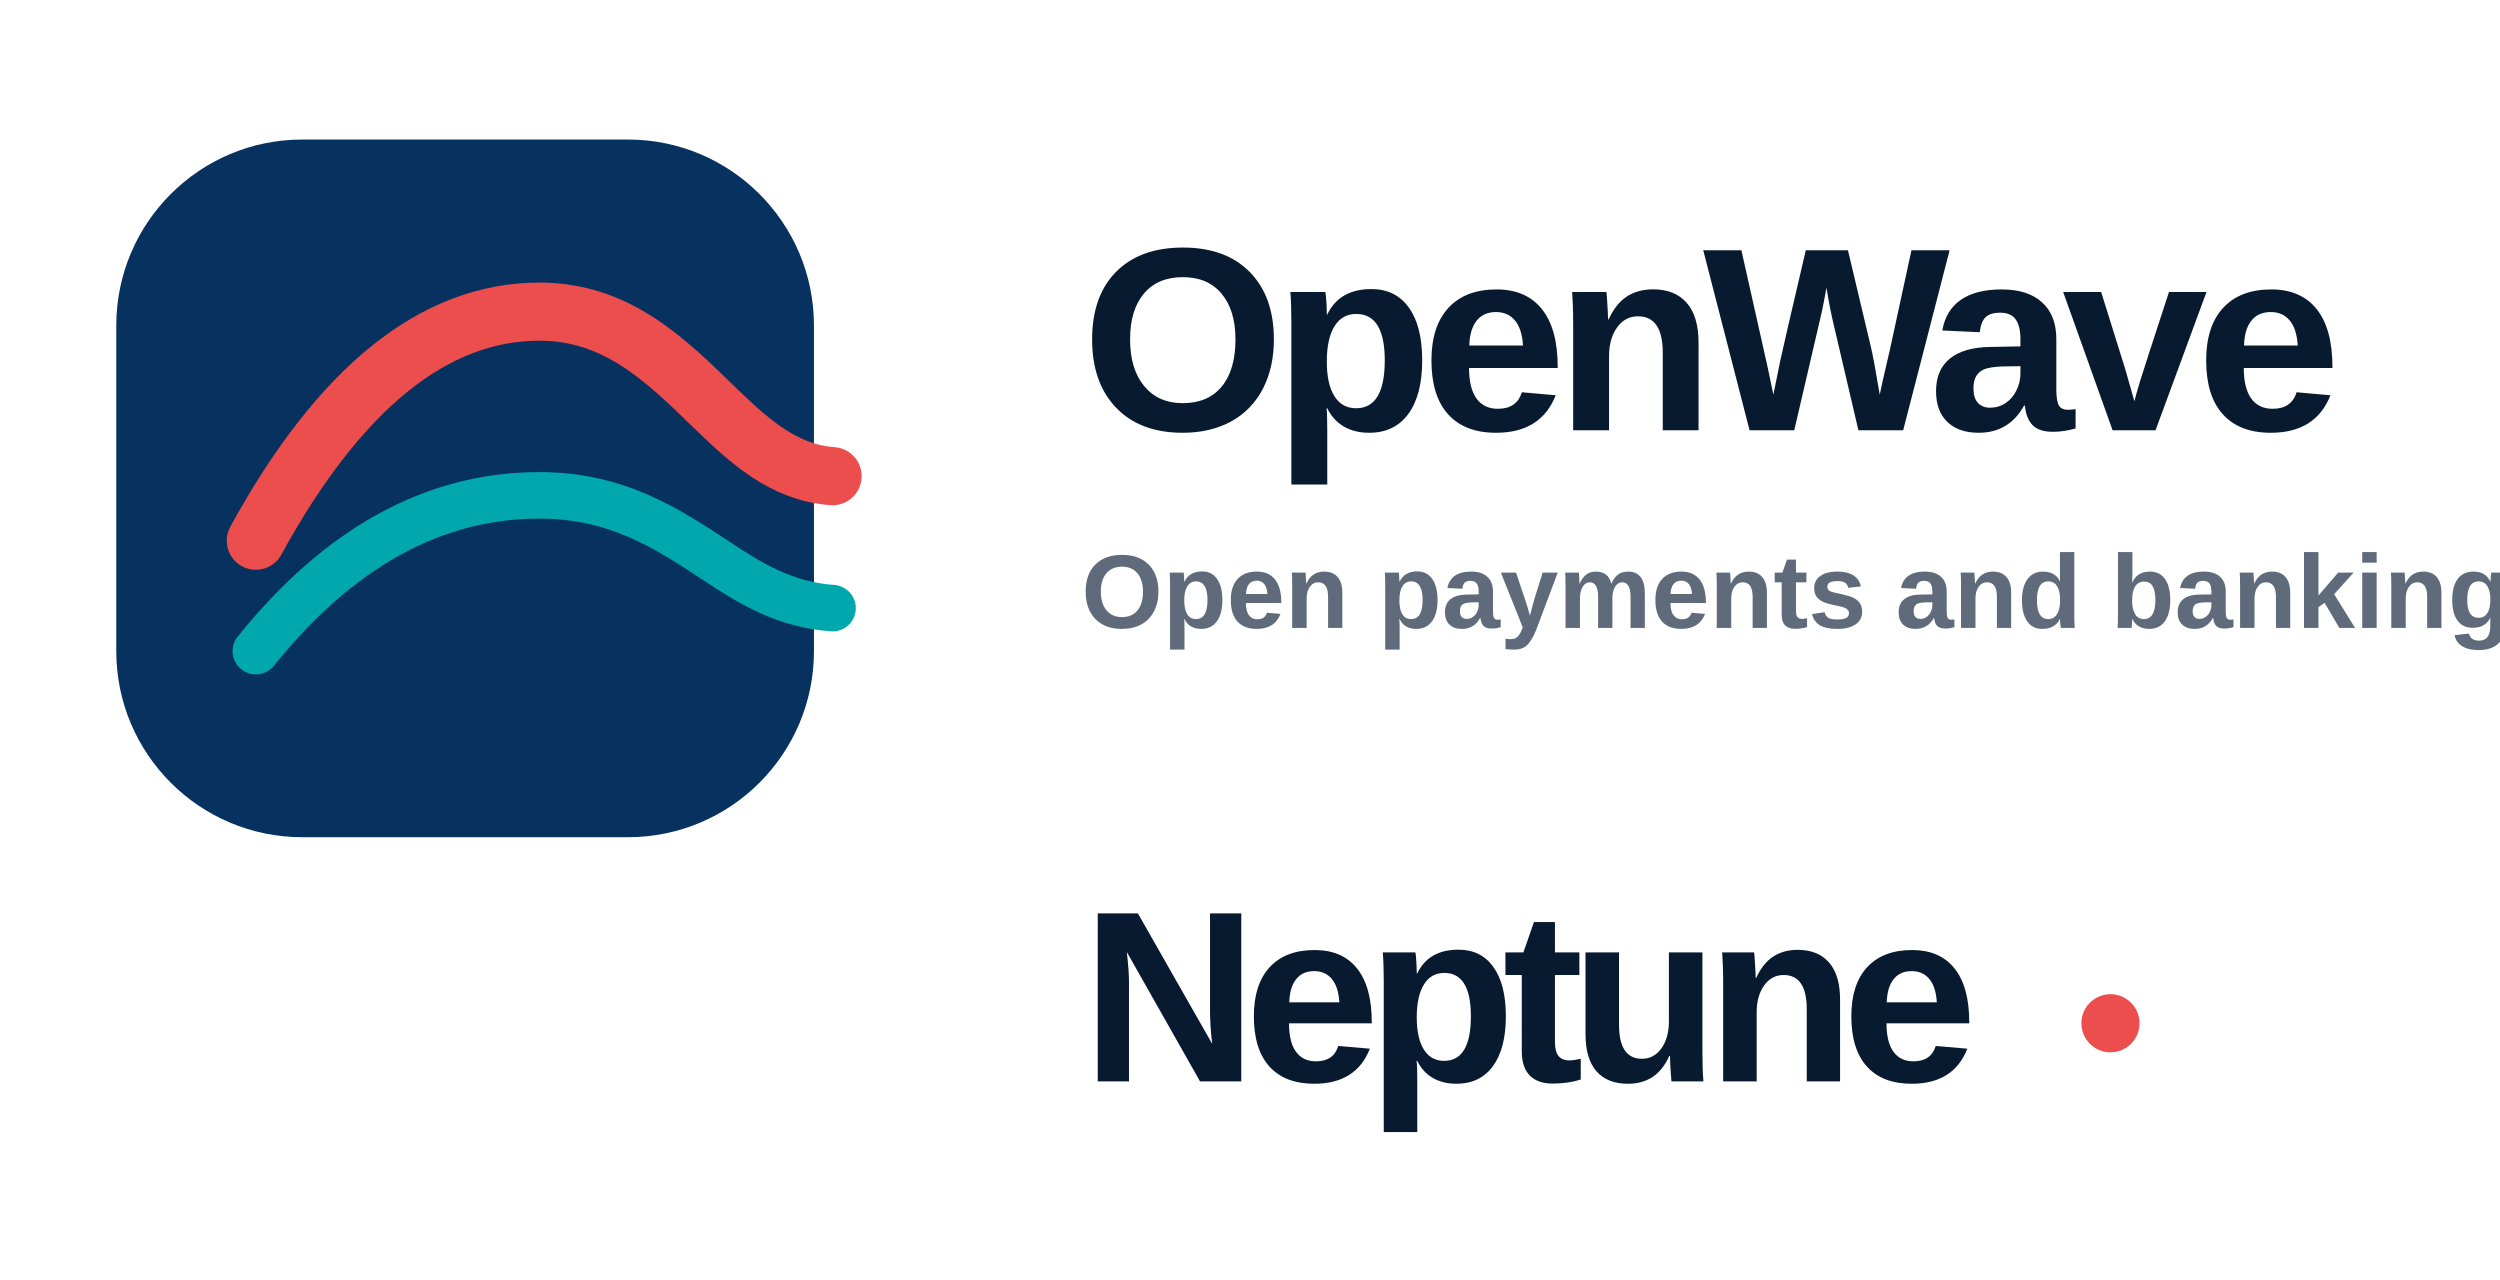
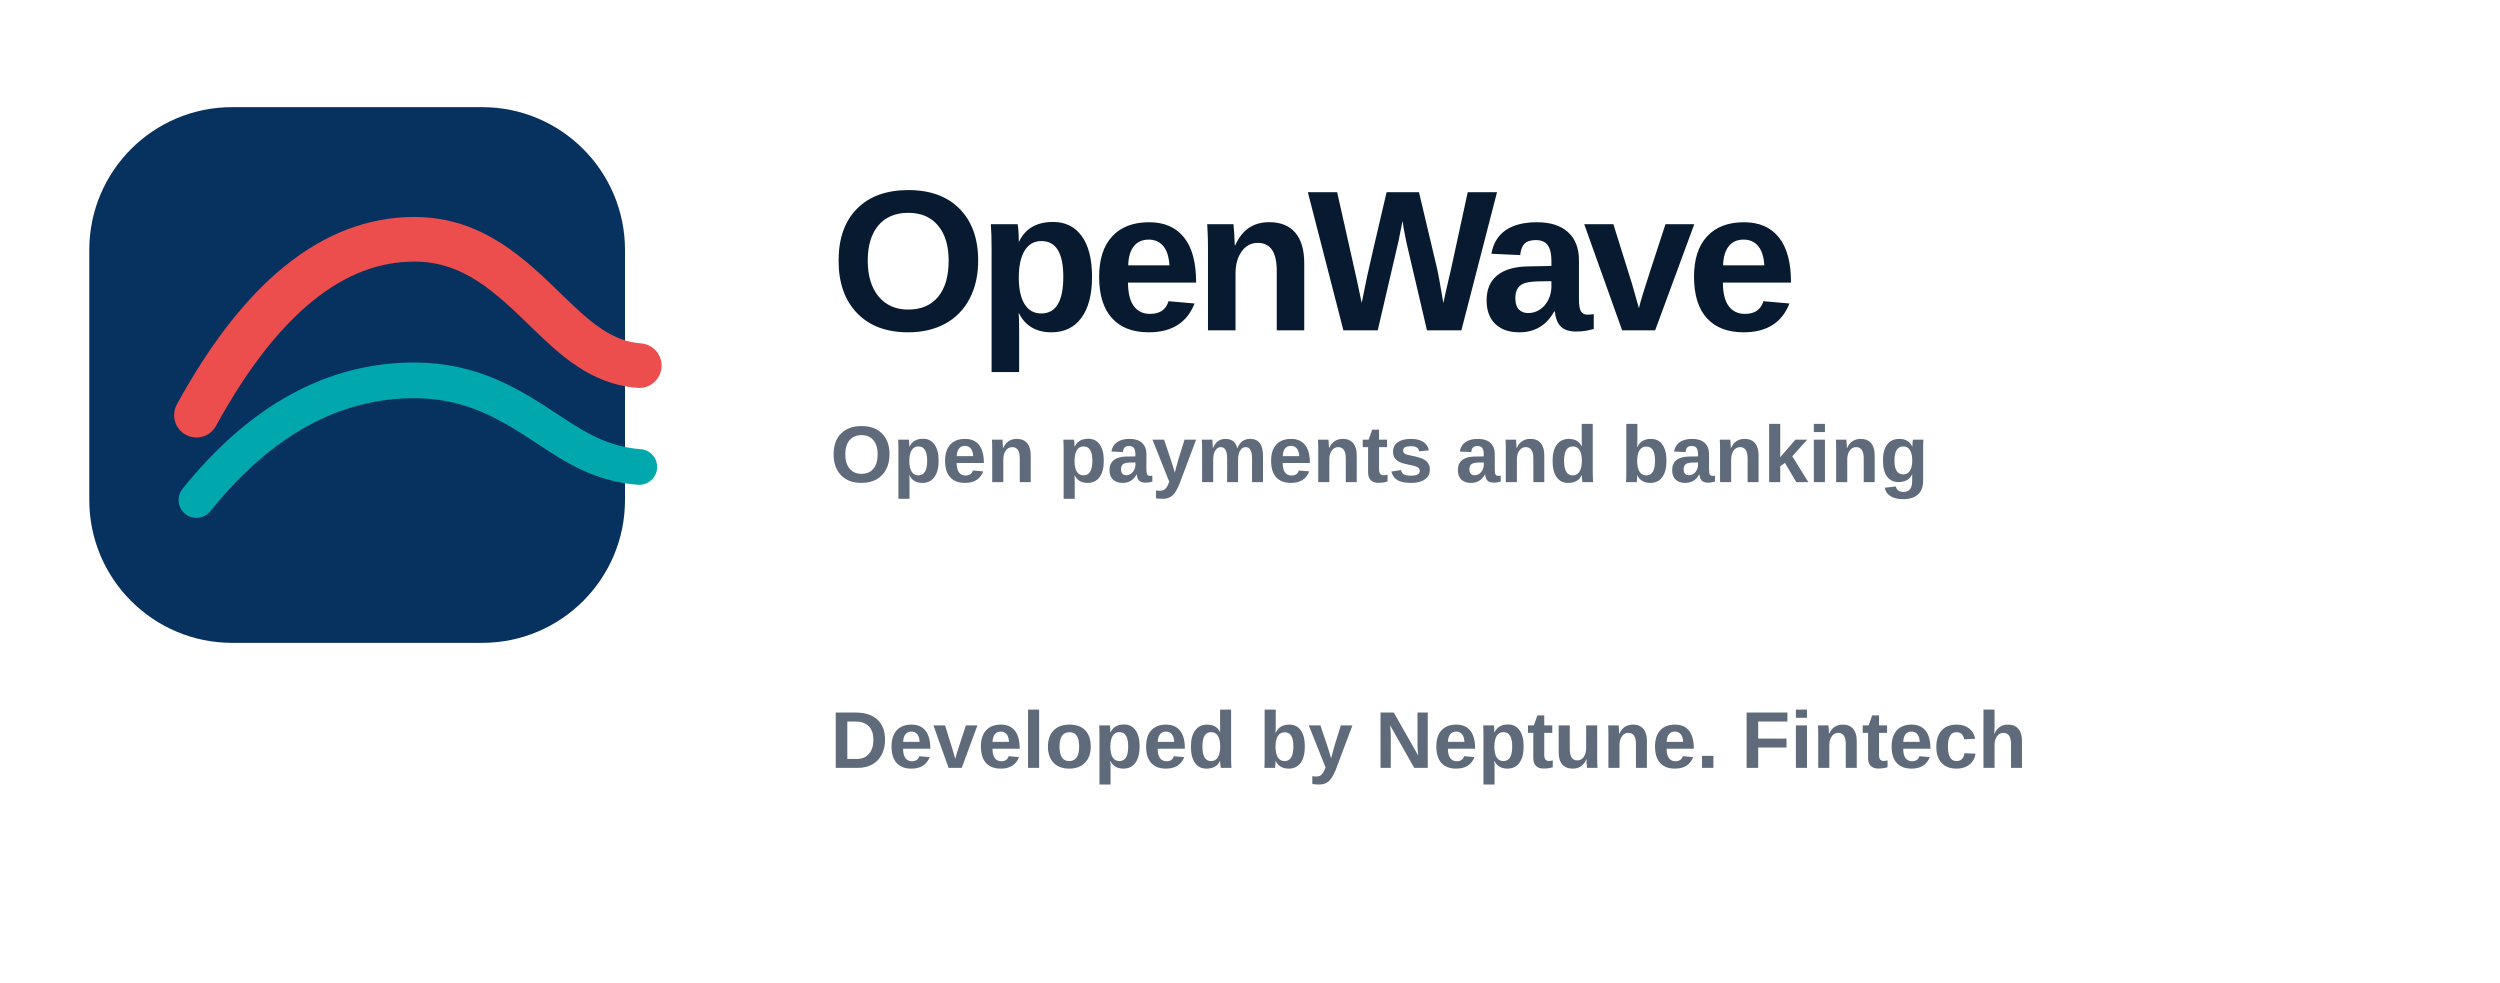
- <svg xmlns="http://www.w3.org/2000/svg" width="430" height="220" viewBox="34 18 430 220" fill="none">
+ <svg xmlns="http://www.w3.org/2000/svg" width="560" height="220" viewBox="34 18 560 220" fill="none">
  <rect x="54" y="42" width="120" height="120" rx="32" fill="#07315F" />
  <path d="M78 111c14.4-26.3 30.7-39.4 48.8-39.4 13.2 0 21.6 8.2 30 16.4 6.1 5.9 12 11.3 20.4 11.9" stroke="#EB4E4D" stroke-width="10" stroke-linecap="round" stroke-linejoin="round" />
  <path d="M78 130c14.4-17.9 30.7-26.8 48.8-26.8 13.2 0 21.8 5.6 30.3 11.2 6 4 11.9 7.6 20.1 8.2" stroke="#00A8AE" stroke-width="8" stroke-linecap="round" stroke-linejoin="round" />
  <text x="220" y="92" fill="#071A2F" font-family="-apple-system,BlinkMacSystemFont,Segoe UI,Arial,sans-serif" font-size="45" font-weight="830" letter-spacing="-.045em">OpenWave</text>
  <text x="220" y="126" fill="#5F6B7A" font-family="-apple-system,BlinkMacSystemFont,Segoe UI,Arial,sans-serif" font-size="18" font-weight="650">Open payments and banking</text>
-   <text x="220" y="204" fill="#071A2F" font-family="-apple-system,BlinkMacSystemFont,Segoe UI,Arial,sans-serif" font-size="42" font-weight="860" letter-spacing="-.055em">Neptune</text>
-   <circle cx="397" cy="194" r="5" fill="#EB4E4D" />
+   <text x="220" y="190" fill="#5F6B7A" font-family="-apple-system,BlinkMacSystemFont,Segoe UI,Arial,sans-serif" font-size="18" font-weight="700">Developed by Neptune. Fintech</text>
</svg>
